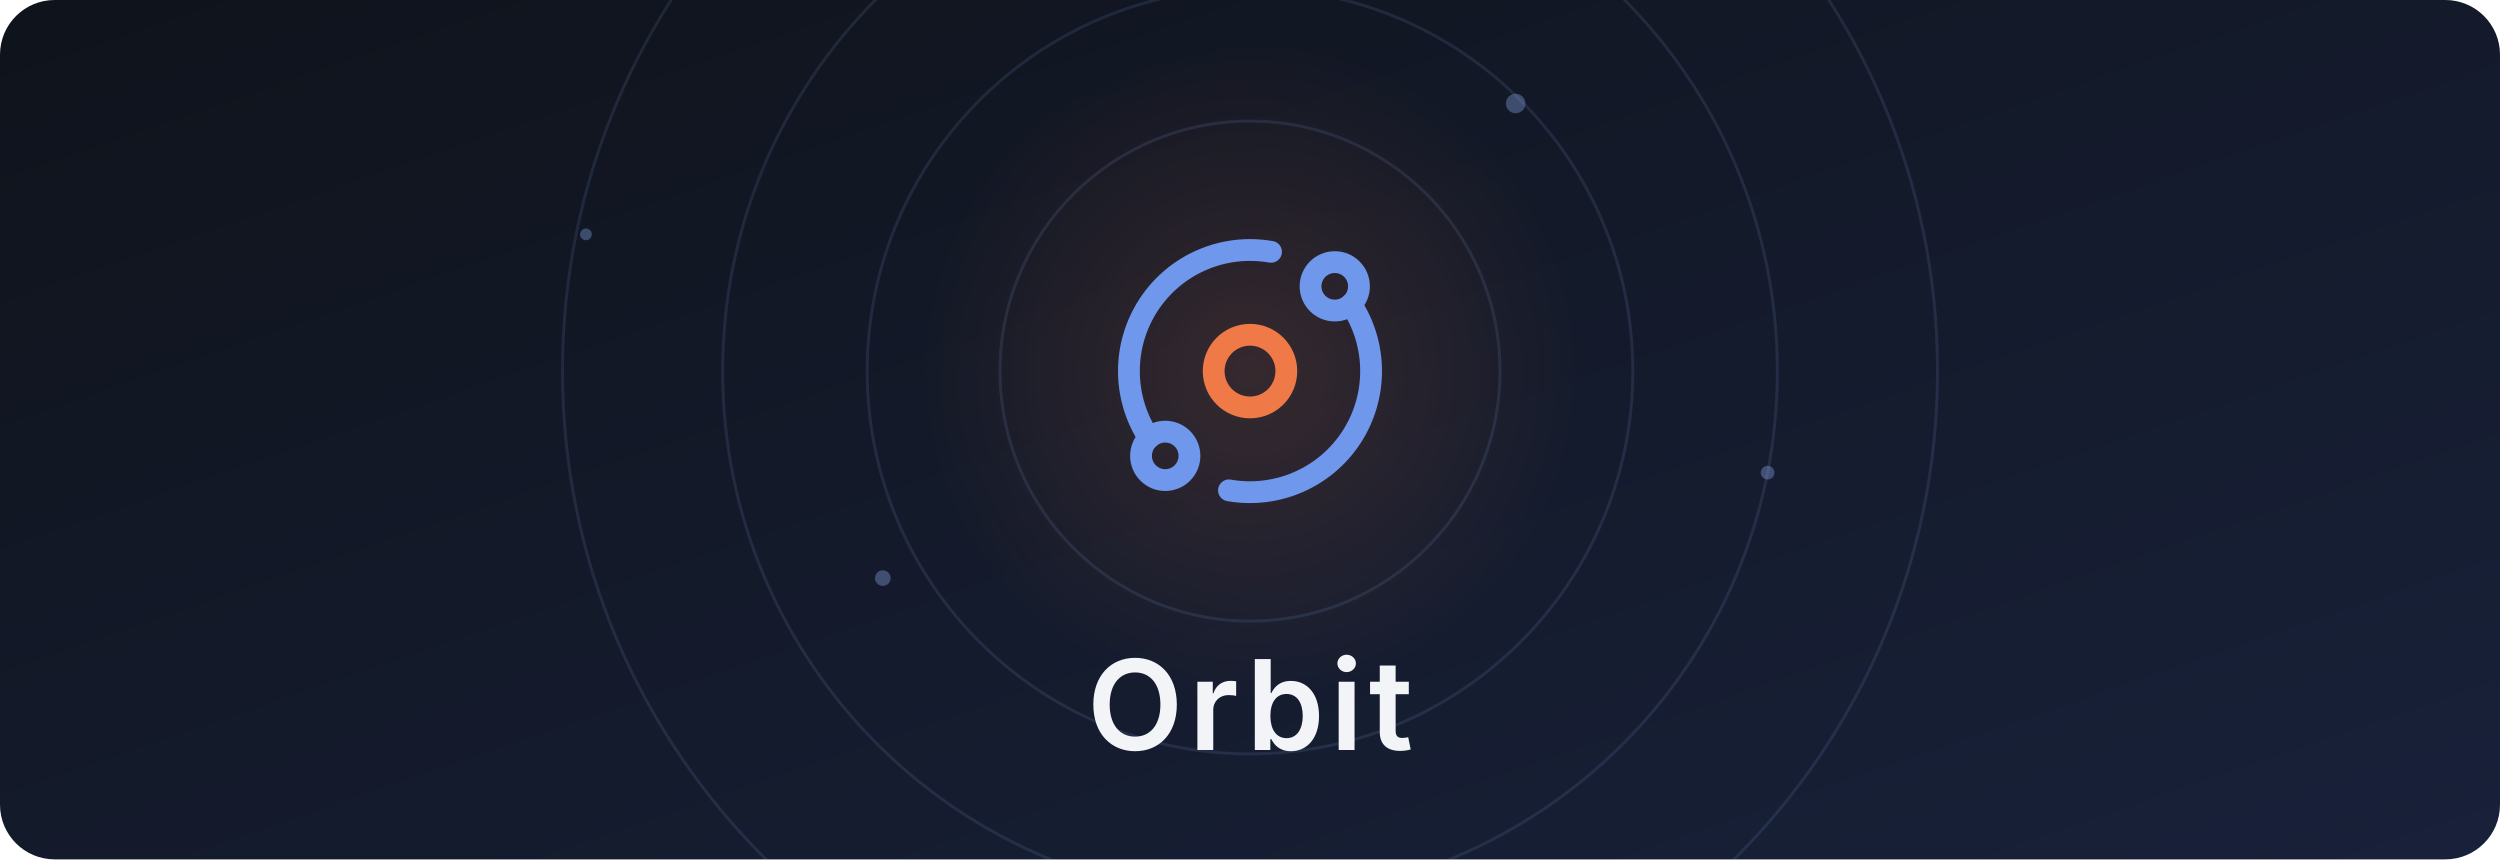
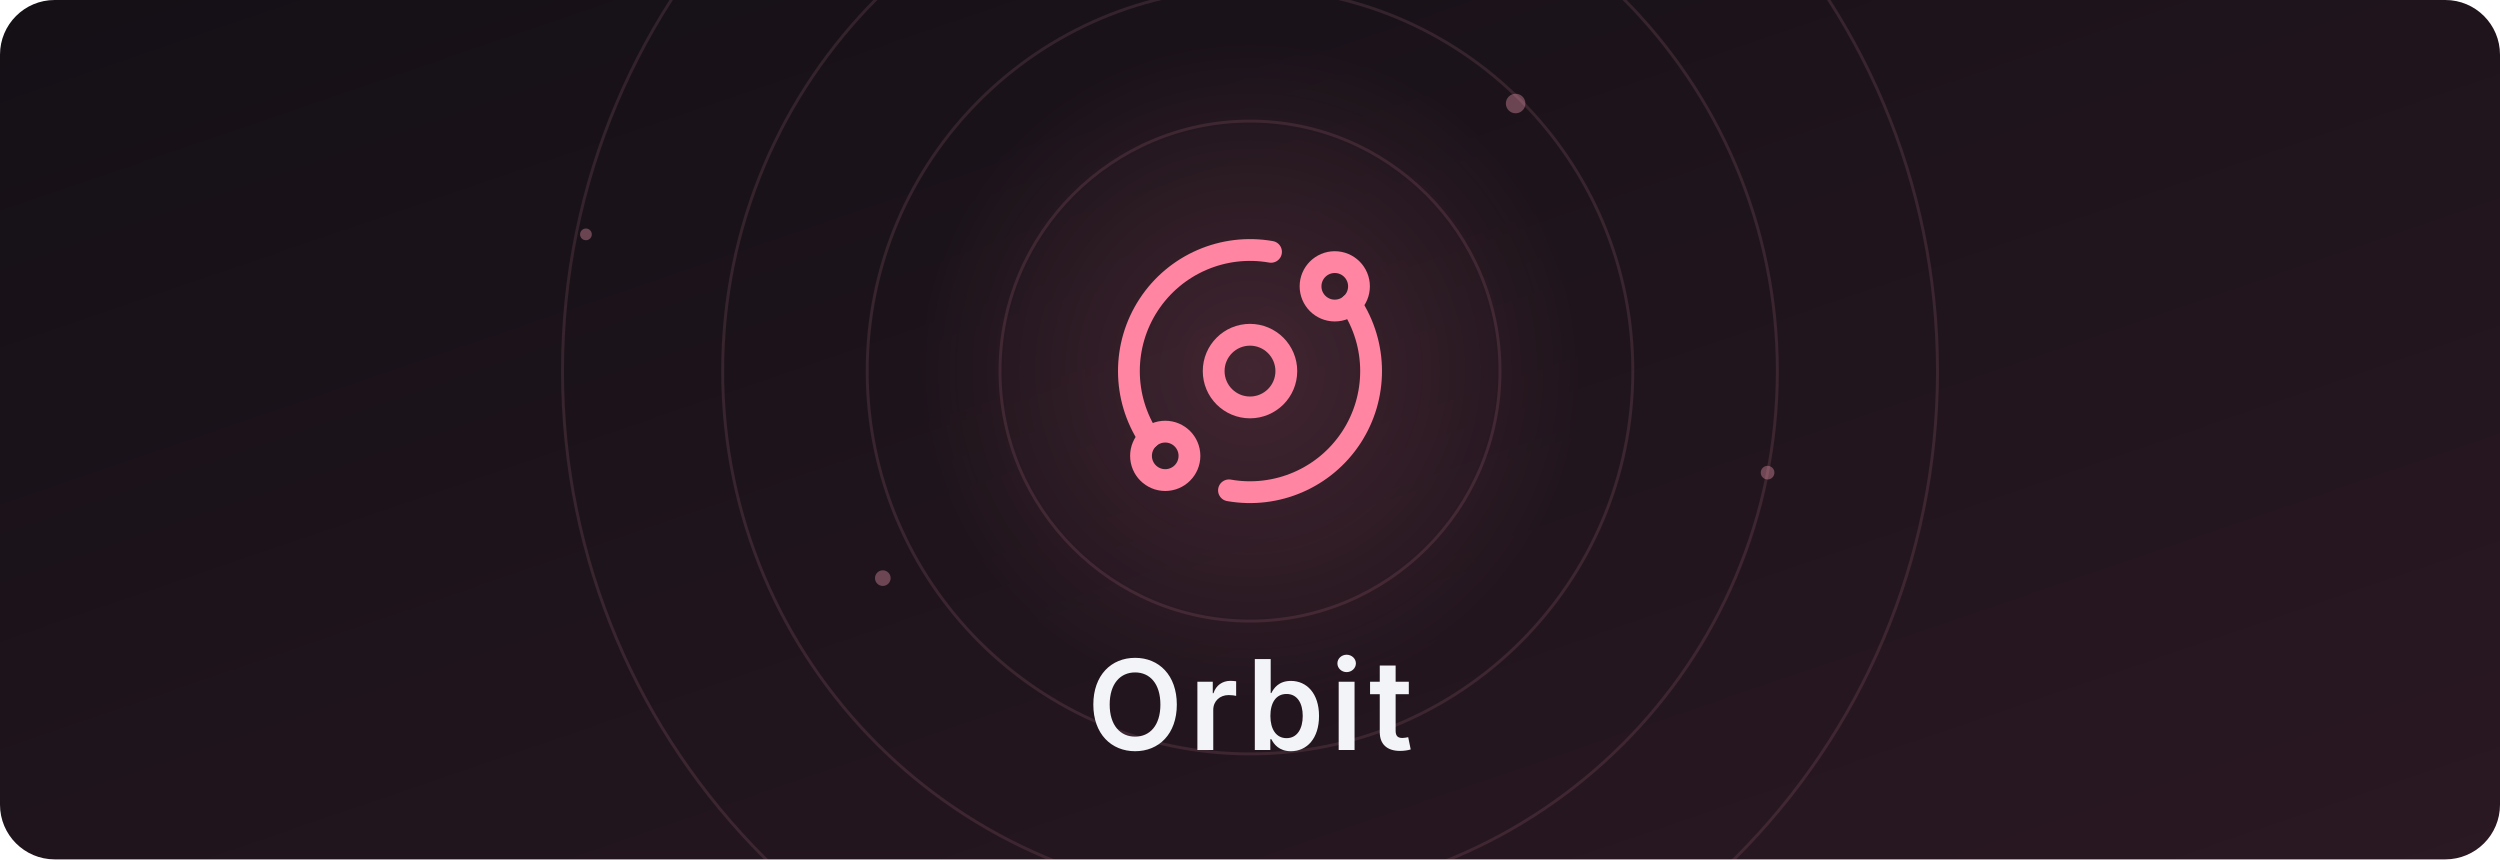
<svg xmlns="http://www.w3.org/2000/svg" viewBox="0 0 1280 440" width="1280" height="440">
  <defs>
    <linearGradient id="bg" x1="0" y1="0" x2="1" y2="1">
-       <stop offset="0" stop-color="#0F131B" />
-       <stop offset="1" stop-color="#18213A" />
+       <stop offset="0" stop-color="#141016" />
+       <stop offset="1" stop-color="#2A1822" />
    </linearGradient>
    <radialGradient id="glow" cx="640" cy="190" r="170" gradientUnits="userSpaceOnUse">
-       <stop offset="0" stop-color="#F07A47" stop-opacity="0.16" />
-       <stop offset="1" stop-color="#F07A47" stop-opacity="0" />
+       <stop offset="0" stop-color="#FF85A2" stop-opacity="0.16" />
+       <stop offset="1" stop-color="#FF85A2" stop-opacity="0" />
    </radialGradient>
  </defs>
  <rect width="1280" height="440" rx="28" fill="url(#bg)" />
  <circle cx="640" cy="190" r="170" fill="url(#glow)" />
-   <g fill="none" stroke="#8FB0F3" stroke-opacity="0.12" stroke-width="1.5">
+   <g fill="none" stroke="#FFA3B9" stroke-opacity="0.12" stroke-width="1.5">
    <circle cx="640" cy="190" r="128" />
    <circle cx="640" cy="190" r="196" />
    <circle cx="640" cy="190" r="270" />
    <circle cx="640" cy="190" r="352" />
  </g>
-   <g fill="#8FB0F3" fill-opacity="0.35">
+   <g fill="#FFA3B9" fill-opacity="0.35">
    <circle cx="776" cy="53" r="5" />
    <circle cx="452" cy="296" r="4" />
    <circle cx="905" cy="242" r="3.5" />
    <circle cx="300" cy="120" r="3" />
  </g>
  <g transform="translate(640 190) scale(6.2) translate(-12 -12)" fill="none" stroke-width="1.8" stroke-linecap="round">
-     <g stroke="#6F98EC">
+     <g stroke="#FF85A2">
      <path d="M20.339 6.481 A10 10 0 0 1 10.264 21.848" />
      <path d="M3.661 17.519 A10 10 0 0 1 13.736 2.152" />
      <circle cx="19" cy="5" r="2" />
      <circle cx="5" cy="19" r="2" />
    </g>
-     <circle cx="12" cy="12" r="3" stroke="#F07A47" />
+     <circle cx="12" cy="12" r="3" stroke="#FF85A2" />
  </g>
  <text x="640" y="384" text-anchor="middle" fill="#F2F4F8" font-family="Inter, 'Segoe UI', -apple-system, Helvetica, Arial, sans-serif" font-size="64" font-weight="600" letter-spacing="3">Orbit</text>
</svg>
